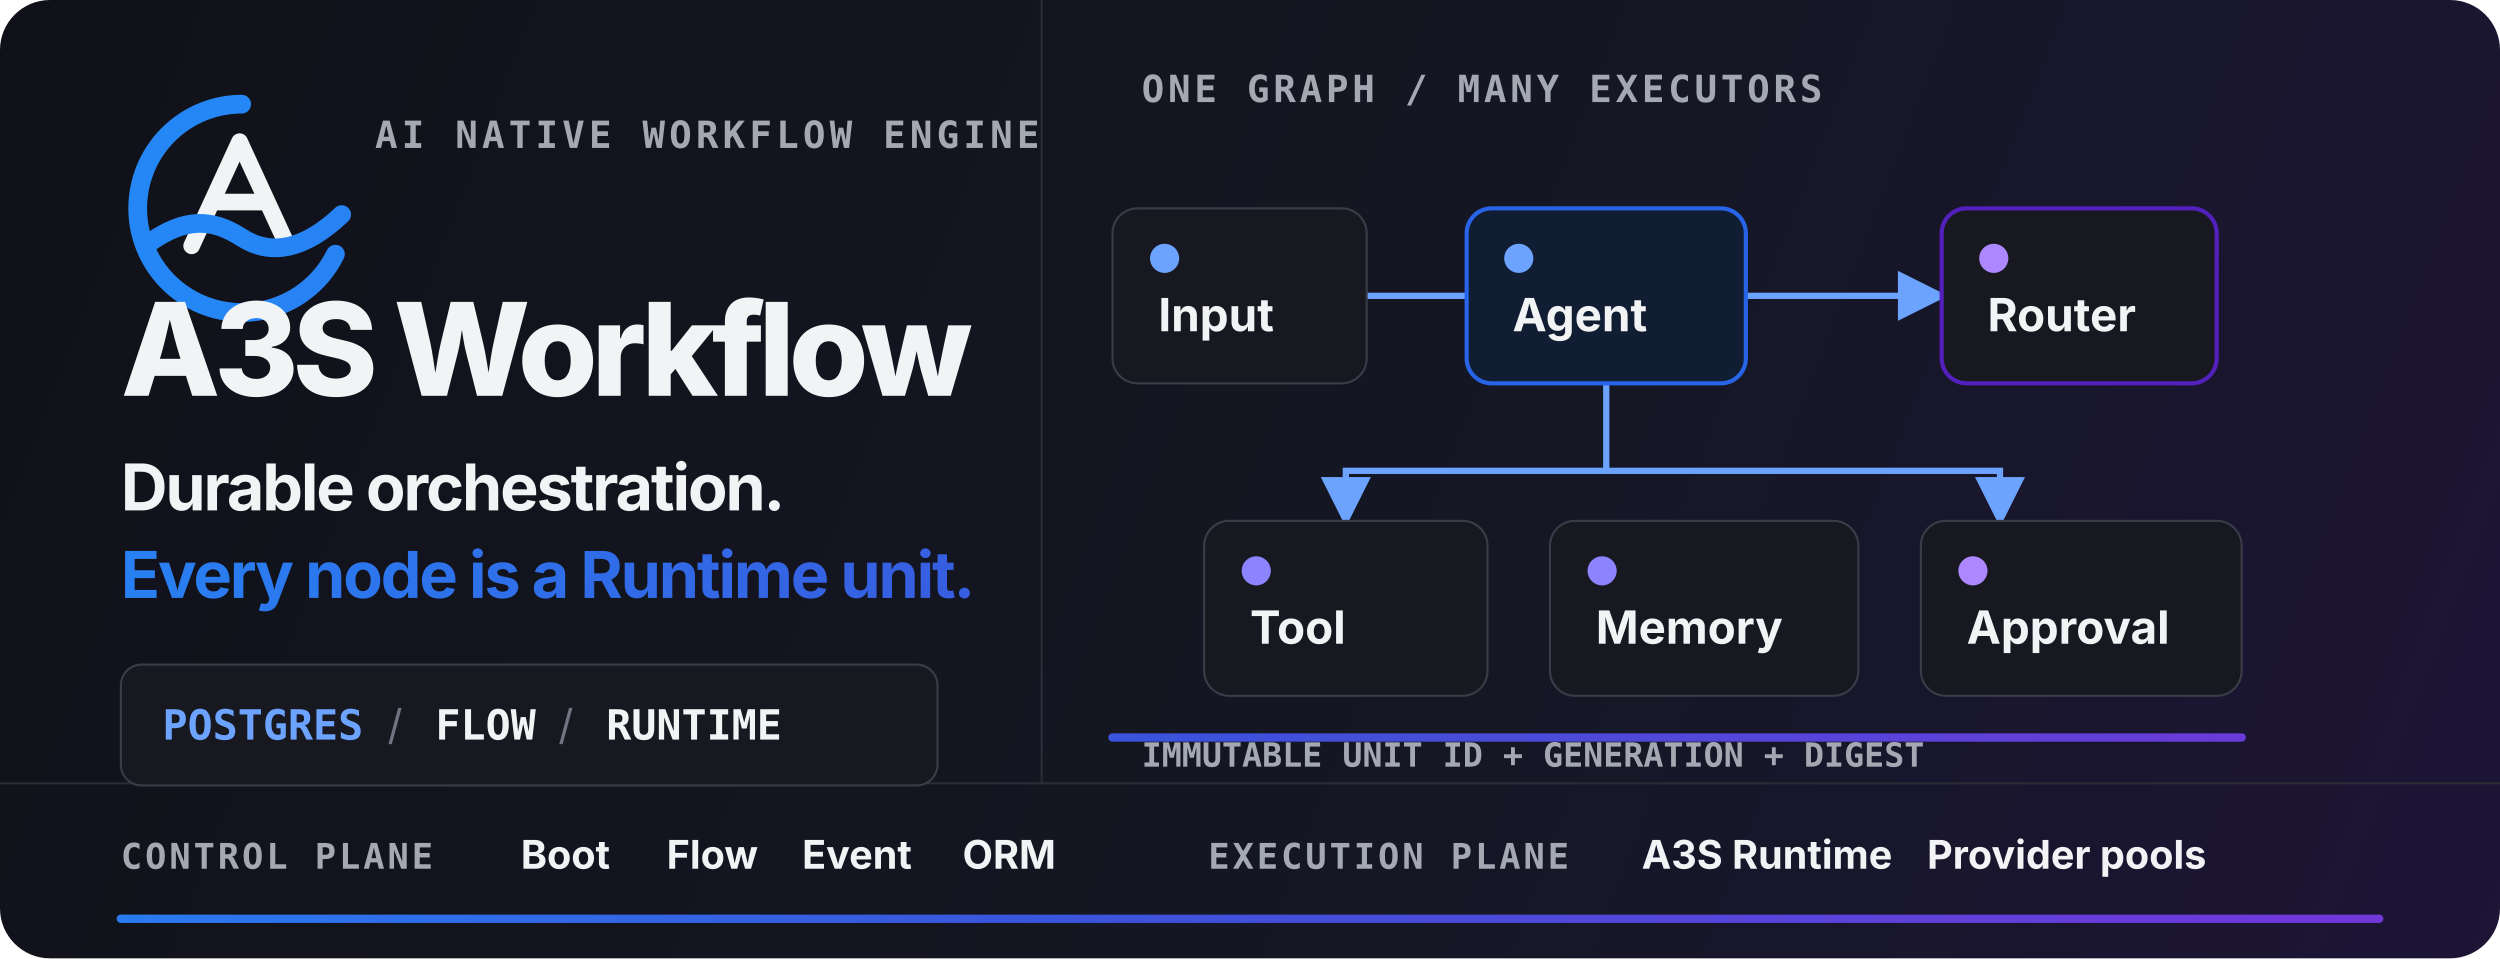
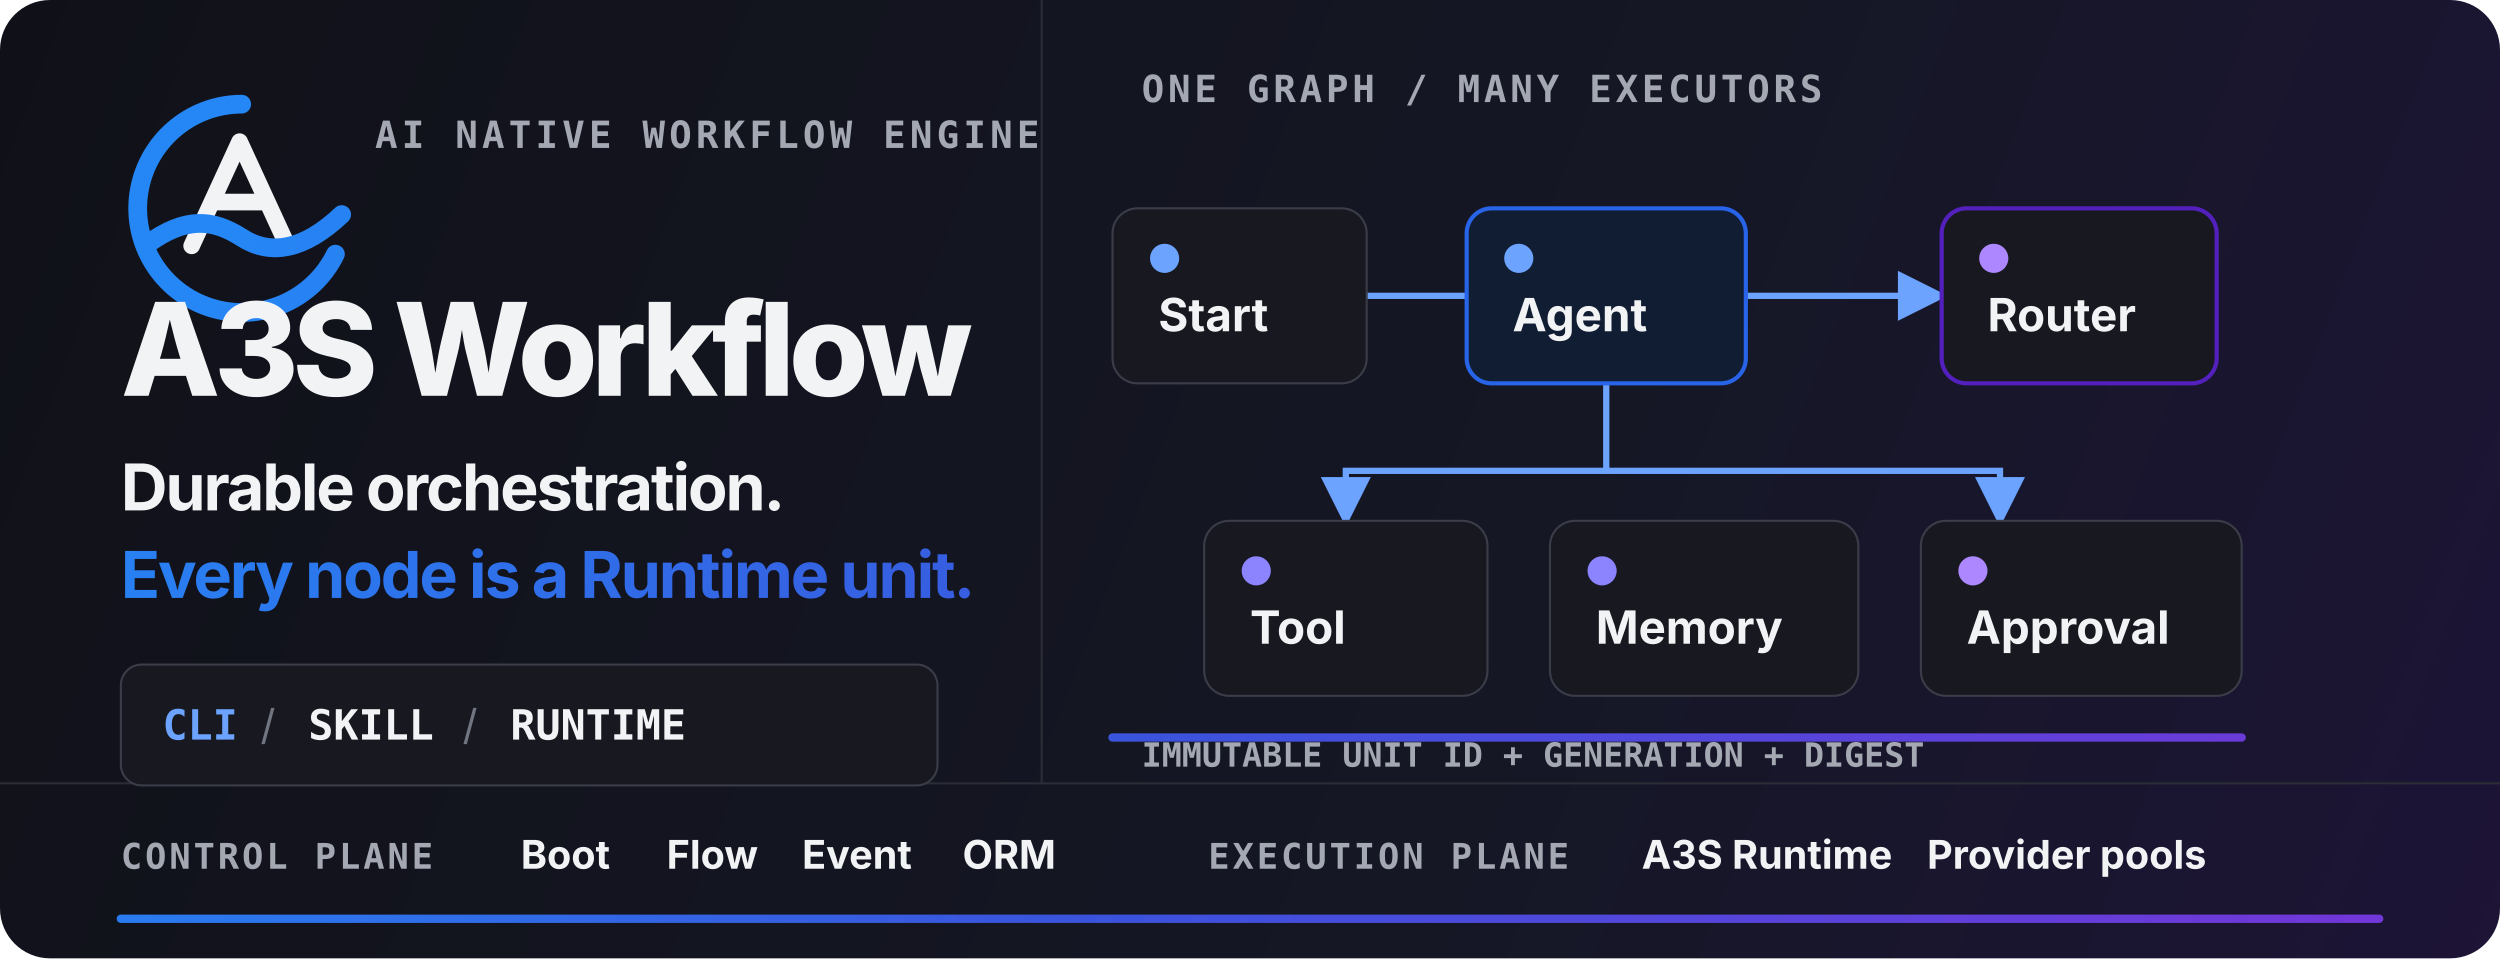
<svg xmlns="http://www.w3.org/2000/svg" width="1200" height="460" viewBox="0 0 1200 460" role="img" aria-labelledby="title desc">
  <defs>
    <linearGradient id="background" x1="0" y1="0" x2="1200" y2="460" gradientUnits="userSpaceOnUse">
      <stop stop-color="#101118" />
      <stop offset="0.62" stop-color="#151725" />
      <stop offset="1" stop-color="#1d1436" />
    </linearGradient>
    <linearGradient id="brand" x1="58" y1="36" x2="1138" y2="414" gradientUnits="userSpaceOnUse">
      <stop stop-color="#2587f5" />
      <stop offset="0.5" stop-color="#3b53dc" />
      <stop offset="1" stop-color="#7137d8" />
    </linearGradient>
    <marker id="arrow" markerWidth="8" markerHeight="8" refX="7" refY="4" orient="auto" markerUnits="strokeWidth">
      <path d="M0 0L8 4L0 8Z" fill="#6ca3ff" />
    </marker>
  </defs>
  <rect width="1200" height="460" rx="24" fill="url(#background)" />
  <path d="M0 376H1200" stroke="#2a2d35" />
  <path d="M500 0V376" stroke="#2a2d35" />
  <g id="identity" font-family="-apple-system, BlinkMacSystemFont, 'Segoe UI', 'PingFang SC', sans-serif">
    <g transform="translate(58 42)" fill="none" stroke-linecap="round" stroke-linejoin="round">
      <path d="M58 8A50 50 0 1 0 103 80" stroke="url(#brand)" stroke-width="9" />
      <path d="M34 76L57 26L80 76M44 55H70" stroke="#f2f3f5" stroke-width="8" />
      <path d="M13 75C31 62 44 63 58 72C72 81 88 78 106 61" stroke="url(#brand)" stroke-width="9" />
    </g>
    <text x="180" y="71" fill="#a4a8b2" font-family="ui-monospace, SFMono-Regular, Menlo, monospace" font-size="18" font-weight="700" letter-spacing="2">AI NATIVE WORKFLOW ENGINE</text>
    <text x="58" y="190" fill="#f2f3f5" font-size="62" font-weight="760" letter-spacing="-3">A3S Workflow</text>
    <text x="58" y="245" fill="#f2f3f5" font-size="31" font-weight="720" letter-spacing="-1">Durable orchestration.</text>
    <text x="58" y="287" fill="url(#brand)" font-size="31" font-weight="720" letter-spacing="-1">Every node is a Runtime unit.</text>
    <g transform="translate(58 319)">
      <rect width="392" height="58" rx="10" fill="#171820" stroke="#3a3d48" />
-       <text x="20" y="36" fill="#6ca3ff" font-family="ui-monospace, SFMono-Regular, Menlo, monospace" font-size="20" font-weight="700">POSTGRES</text>
-       <text x="128" y="36" fill="#707581" font-size="20">/</text>
-       <text x="151" y="36" fill="#f2f3f5" font-family="ui-monospace, SFMono-Regular, Menlo, monospace" font-size="20" font-weight="700">FLOW</text>
-       <text x="210" y="36" fill="#707581" font-size="20">/</text>
-       <text x="233" y="36" fill="#f2f3f5" font-family="ui-monospace, SFMono-Regular, Menlo, monospace" font-size="20" font-weight="700">RUNTIME</text>
+       <text x="20" y="36" fill="#6ca3ff" font-family="ui-monospace, SFMono-Regular, Menlo, monospace" font-size="20" font-weight="700">CLI</text>
+       <text x="67" y="36" fill="#707581" font-size="20">/</text>
+       <text x="90" y="36" fill="#f2f3f5" font-family="ui-monospace, SFMono-Regular, Menlo, monospace" font-size="20" font-weight="700">SKILL</text>
+       <text x="164" y="36" fill="#707581" font-size="20">/</text>
+       <text x="187" y="36" fill="#f2f3f5" font-family="ui-monospace, SFMono-Regular, Menlo, monospace" font-size="20" font-weight="700">RUNTIME</text>
    </g>
  </g>
  <g id="workflow-proof" font-family="-apple-system, BlinkMacSystemFont, 'Segoe UI', 'PingFang SC', sans-serif">
    <text x="548" y="49" fill="#a4a8b2" font-family="ui-monospace, SFMono-Regular, Menlo, monospace" font-size="18" font-weight="700" letter-spacing="1.8">ONE GRAPH / MANY EXECUTORS</text>
    <path d="M600 142H704M838 142H932" fill="none" stroke="#6ca3ff" stroke-width="3" marker-end="url(#arrow)" />
    <path d="M771 178V226H646V250" fill="none" stroke="#6ca3ff" stroke-width="3" marker-end="url(#arrow)" />
    <path d="M771 226H960V250" fill="none" stroke="#6ca3ff" stroke-width="3" marker-end="url(#arrow)" />
    <g transform="translate(534 100)">
      <rect width="122" height="84" rx="12" fill="#171820" stroke="#3a3d48" />
      <circle cx="25" cy="24" r="7" fill="#6ca3ff" />
-       <text x="22" y="59" fill="#f2f3f5" font-size="22" font-weight="720">Input</text>
+       <text x="22" y="59" fill="#f2f3f5" font-size="22" font-weight="720">Start</text>
    </g>
    <g transform="translate(704 100)">
      <rect width="134" height="84" rx="12" fill="#111d32" stroke="#2864e8" stroke-width="2" />
      <circle cx="25" cy="24" r="7" fill="#6ca3ff" />
      <text x="22" y="59" fill="#f2f3f5" font-size="22" font-weight="720">Agent</text>
    </g>
    <g transform="translate(932 100)">
      <rect width="132" height="84" rx="12" fill="#171820" stroke="#5420bd" stroke-width="2" />
      <circle cx="25" cy="24" r="7" fill="#ad87ff" />
      <text x="22" y="59" fill="#f2f3f5" font-size="22" font-weight="720">Router</text>
    </g>
    <g transform="translate(578 250)">
      <rect width="136" height="84" rx="12" fill="#171820" stroke="#3a3d48" />
      <circle cx="25" cy="24" r="7" fill="#8c83ff" />
      <text x="22" y="59" fill="#f2f3f5" font-size="22" font-weight="720">Tool</text>
    </g>
    <g transform="translate(744 250)">
      <rect width="148" height="84" rx="12" fill="#171820" stroke="#3a3d48" />
      <circle cx="25" cy="24" r="7" fill="#8c83ff" />
      <text x="22" y="59" fill="#f2f3f5" font-size="22" font-weight="720">Memory</text>
    </g>
    <g transform="translate(922 250)">
      <rect width="154" height="84" rx="12" fill="#171820" stroke="#3a3d48" />
      <circle cx="25" cy="24" r="7" fill="#ad87ff" />
      <text x="22" y="59" fill="#f2f3f5" font-size="22" font-weight="720">Approval</text>
    </g>
    <path d="M534 354H1076" stroke="url(#brand)" stroke-width="4" stroke-linecap="round" />
    <text x="548" y="368" fill="#a4a8b2" font-family="ui-monospace, SFMono-Regular, Menlo, monospace" font-size="16" font-weight="700">IMMUTABLE UNIT ID + GENERATION + DIGEST</text>
  </g>
  <g id="foundation" font-family="-apple-system, BlinkMacSystemFont, 'Segoe UI', 'PingFang SC', sans-serif">
    <text x="58" y="417" fill="#a4a8b2" font-family="ui-monospace, SFMono-Regular, Menlo, monospace" font-size="17" font-weight="700" letter-spacing="1.4">CONTROL PLANE</text>
    <text x="250" y="417" fill="#f2f3f5" font-size="19" font-weight="680">Boot</text>
    <text x="320" y="417" fill="#f2f3f5" font-size="19" font-weight="680">Flow</text>
    <text x="385" y="417" fill="#f2f3f5" font-size="19" font-weight="680">Event</text>
    <text x="462" y="417" fill="#f2f3f5" font-size="19" font-weight="680">ORM</text>
    <text x="580" y="417" fill="#a4a8b2" font-family="ui-monospace, SFMono-Regular, Menlo, monospace" font-size="17" font-weight="700" letter-spacing="1.4">EXECUTION PLANE</text>
    <text x="788" y="417" fill="#f2f3f5" font-size="19" font-weight="680">A3S Runtime</text>
    <text x="925" y="417" fill="#f2f3f5" font-size="19" font-weight="680">Provider pools</text>
    <path d="M58 441H1142" stroke="url(#brand)" stroke-width="4" stroke-linecap="round" />
  </g>
</svg>
